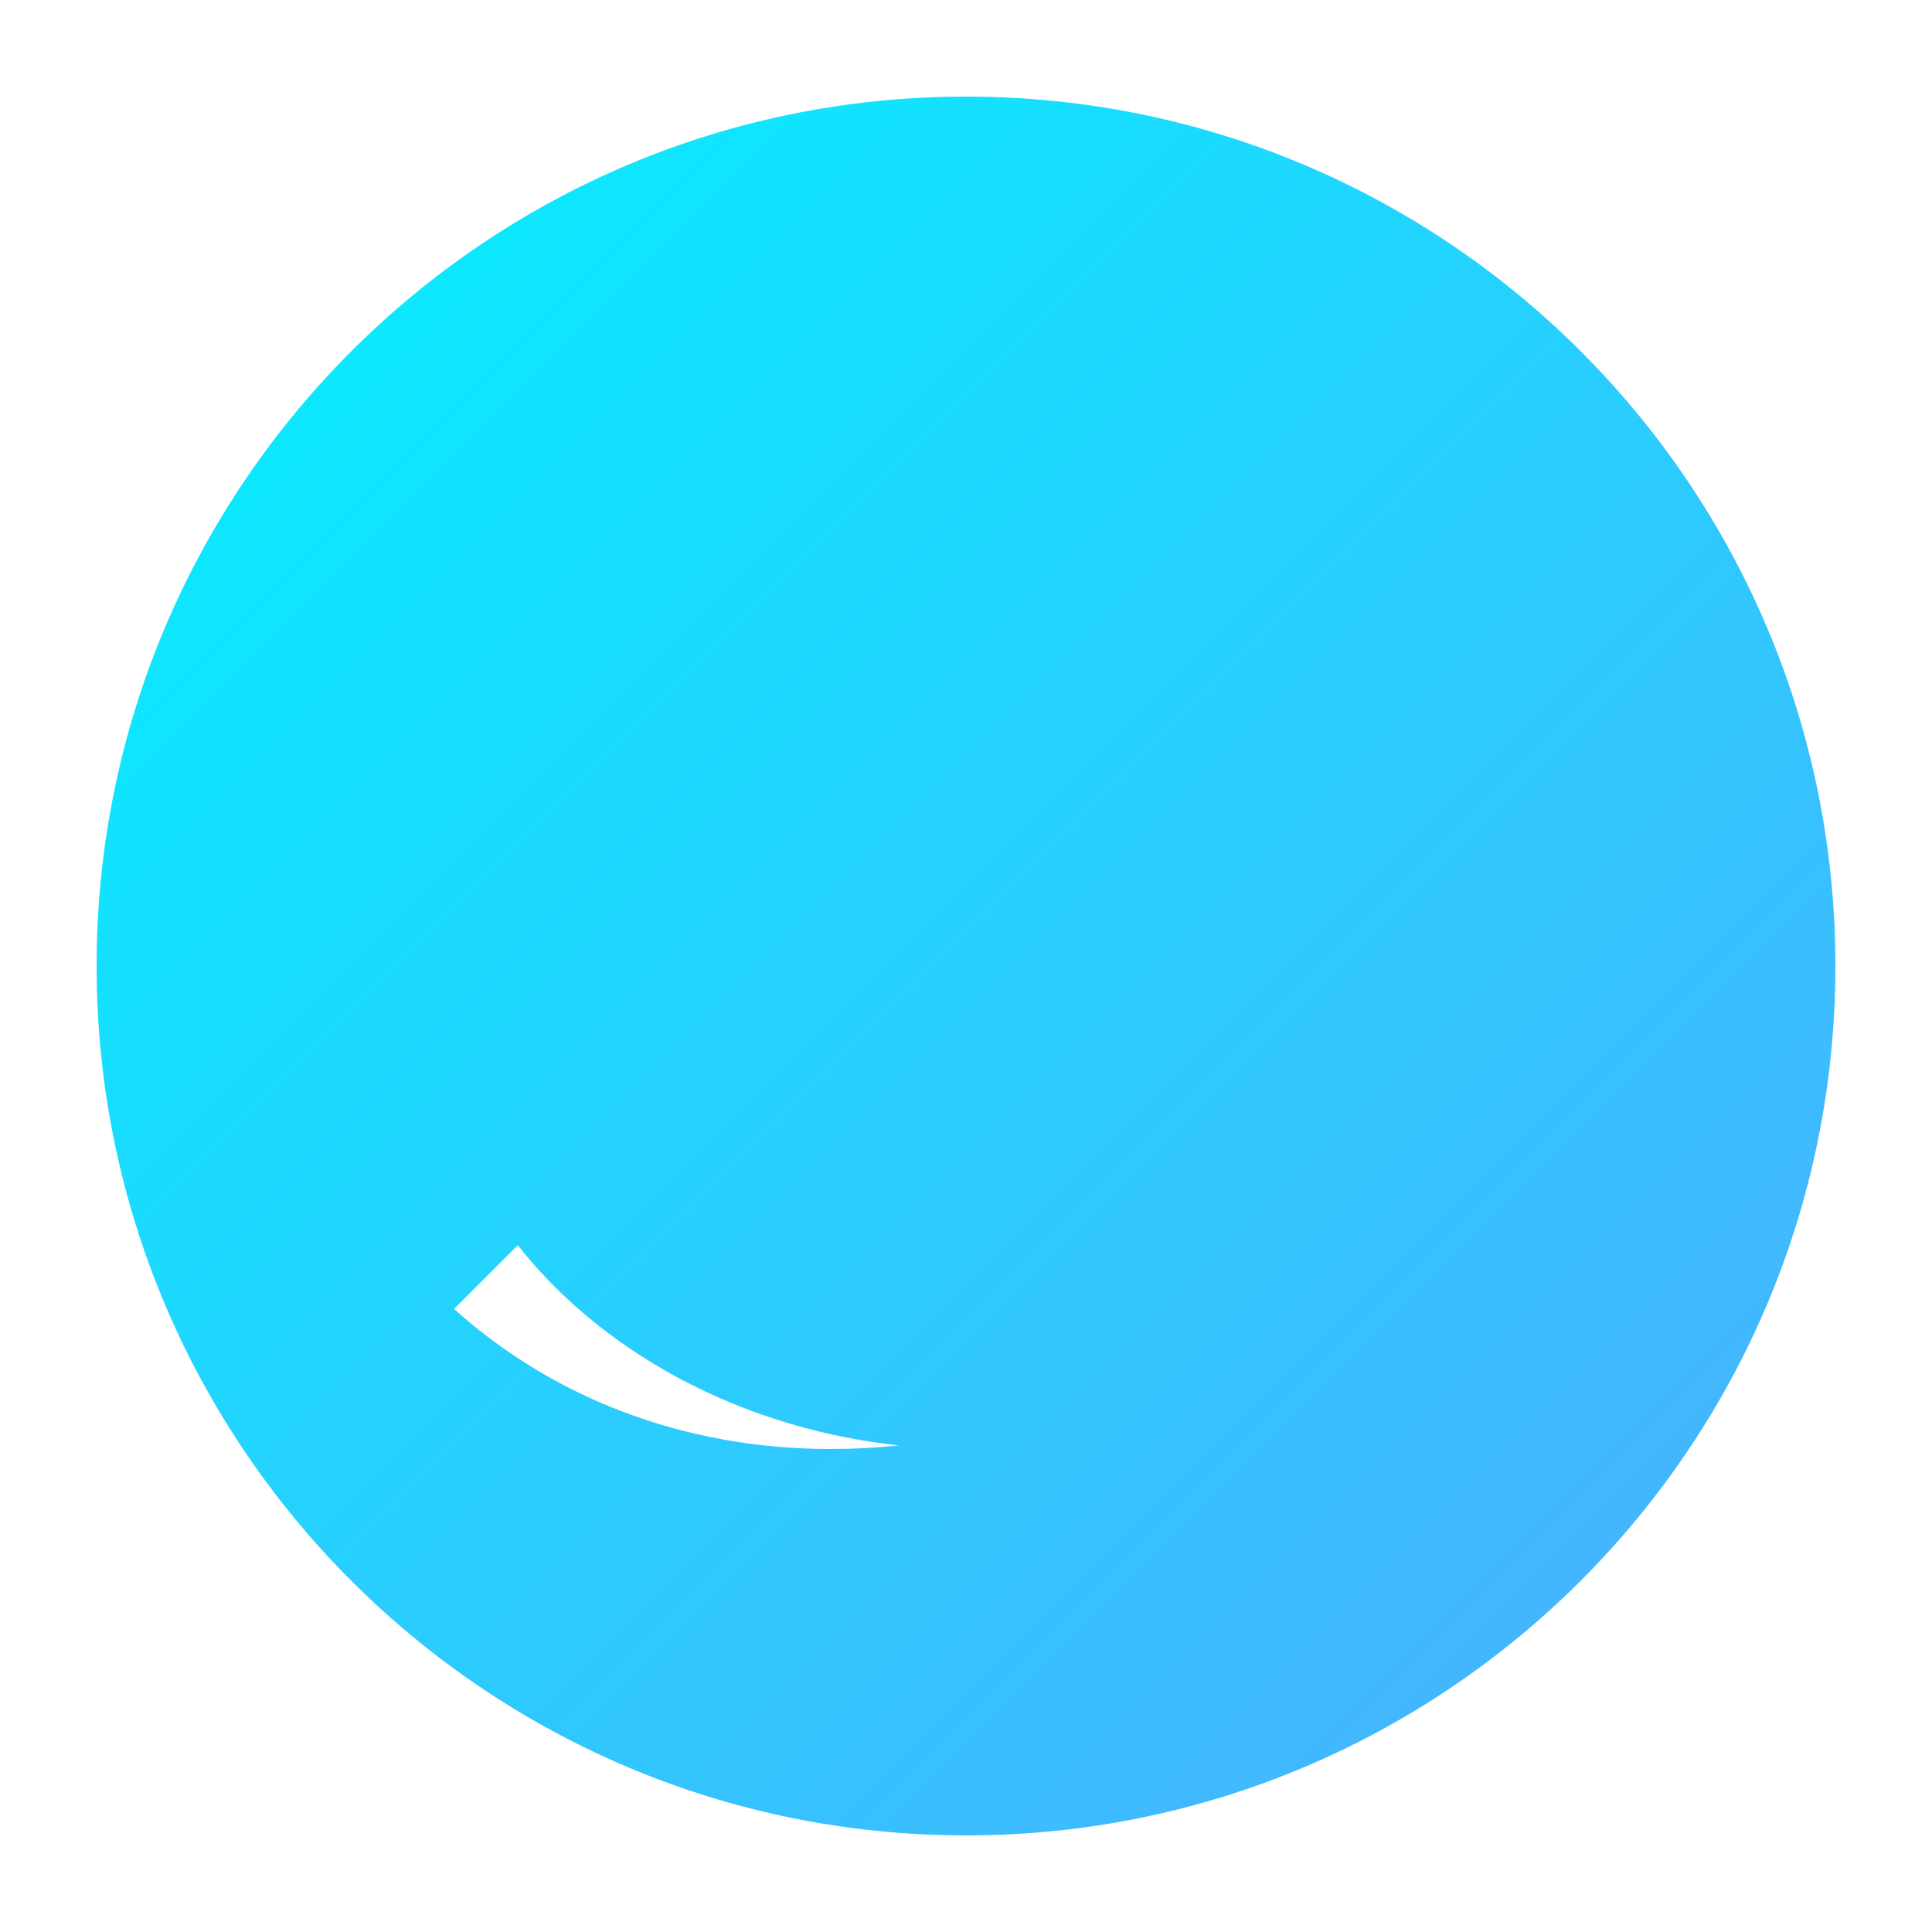
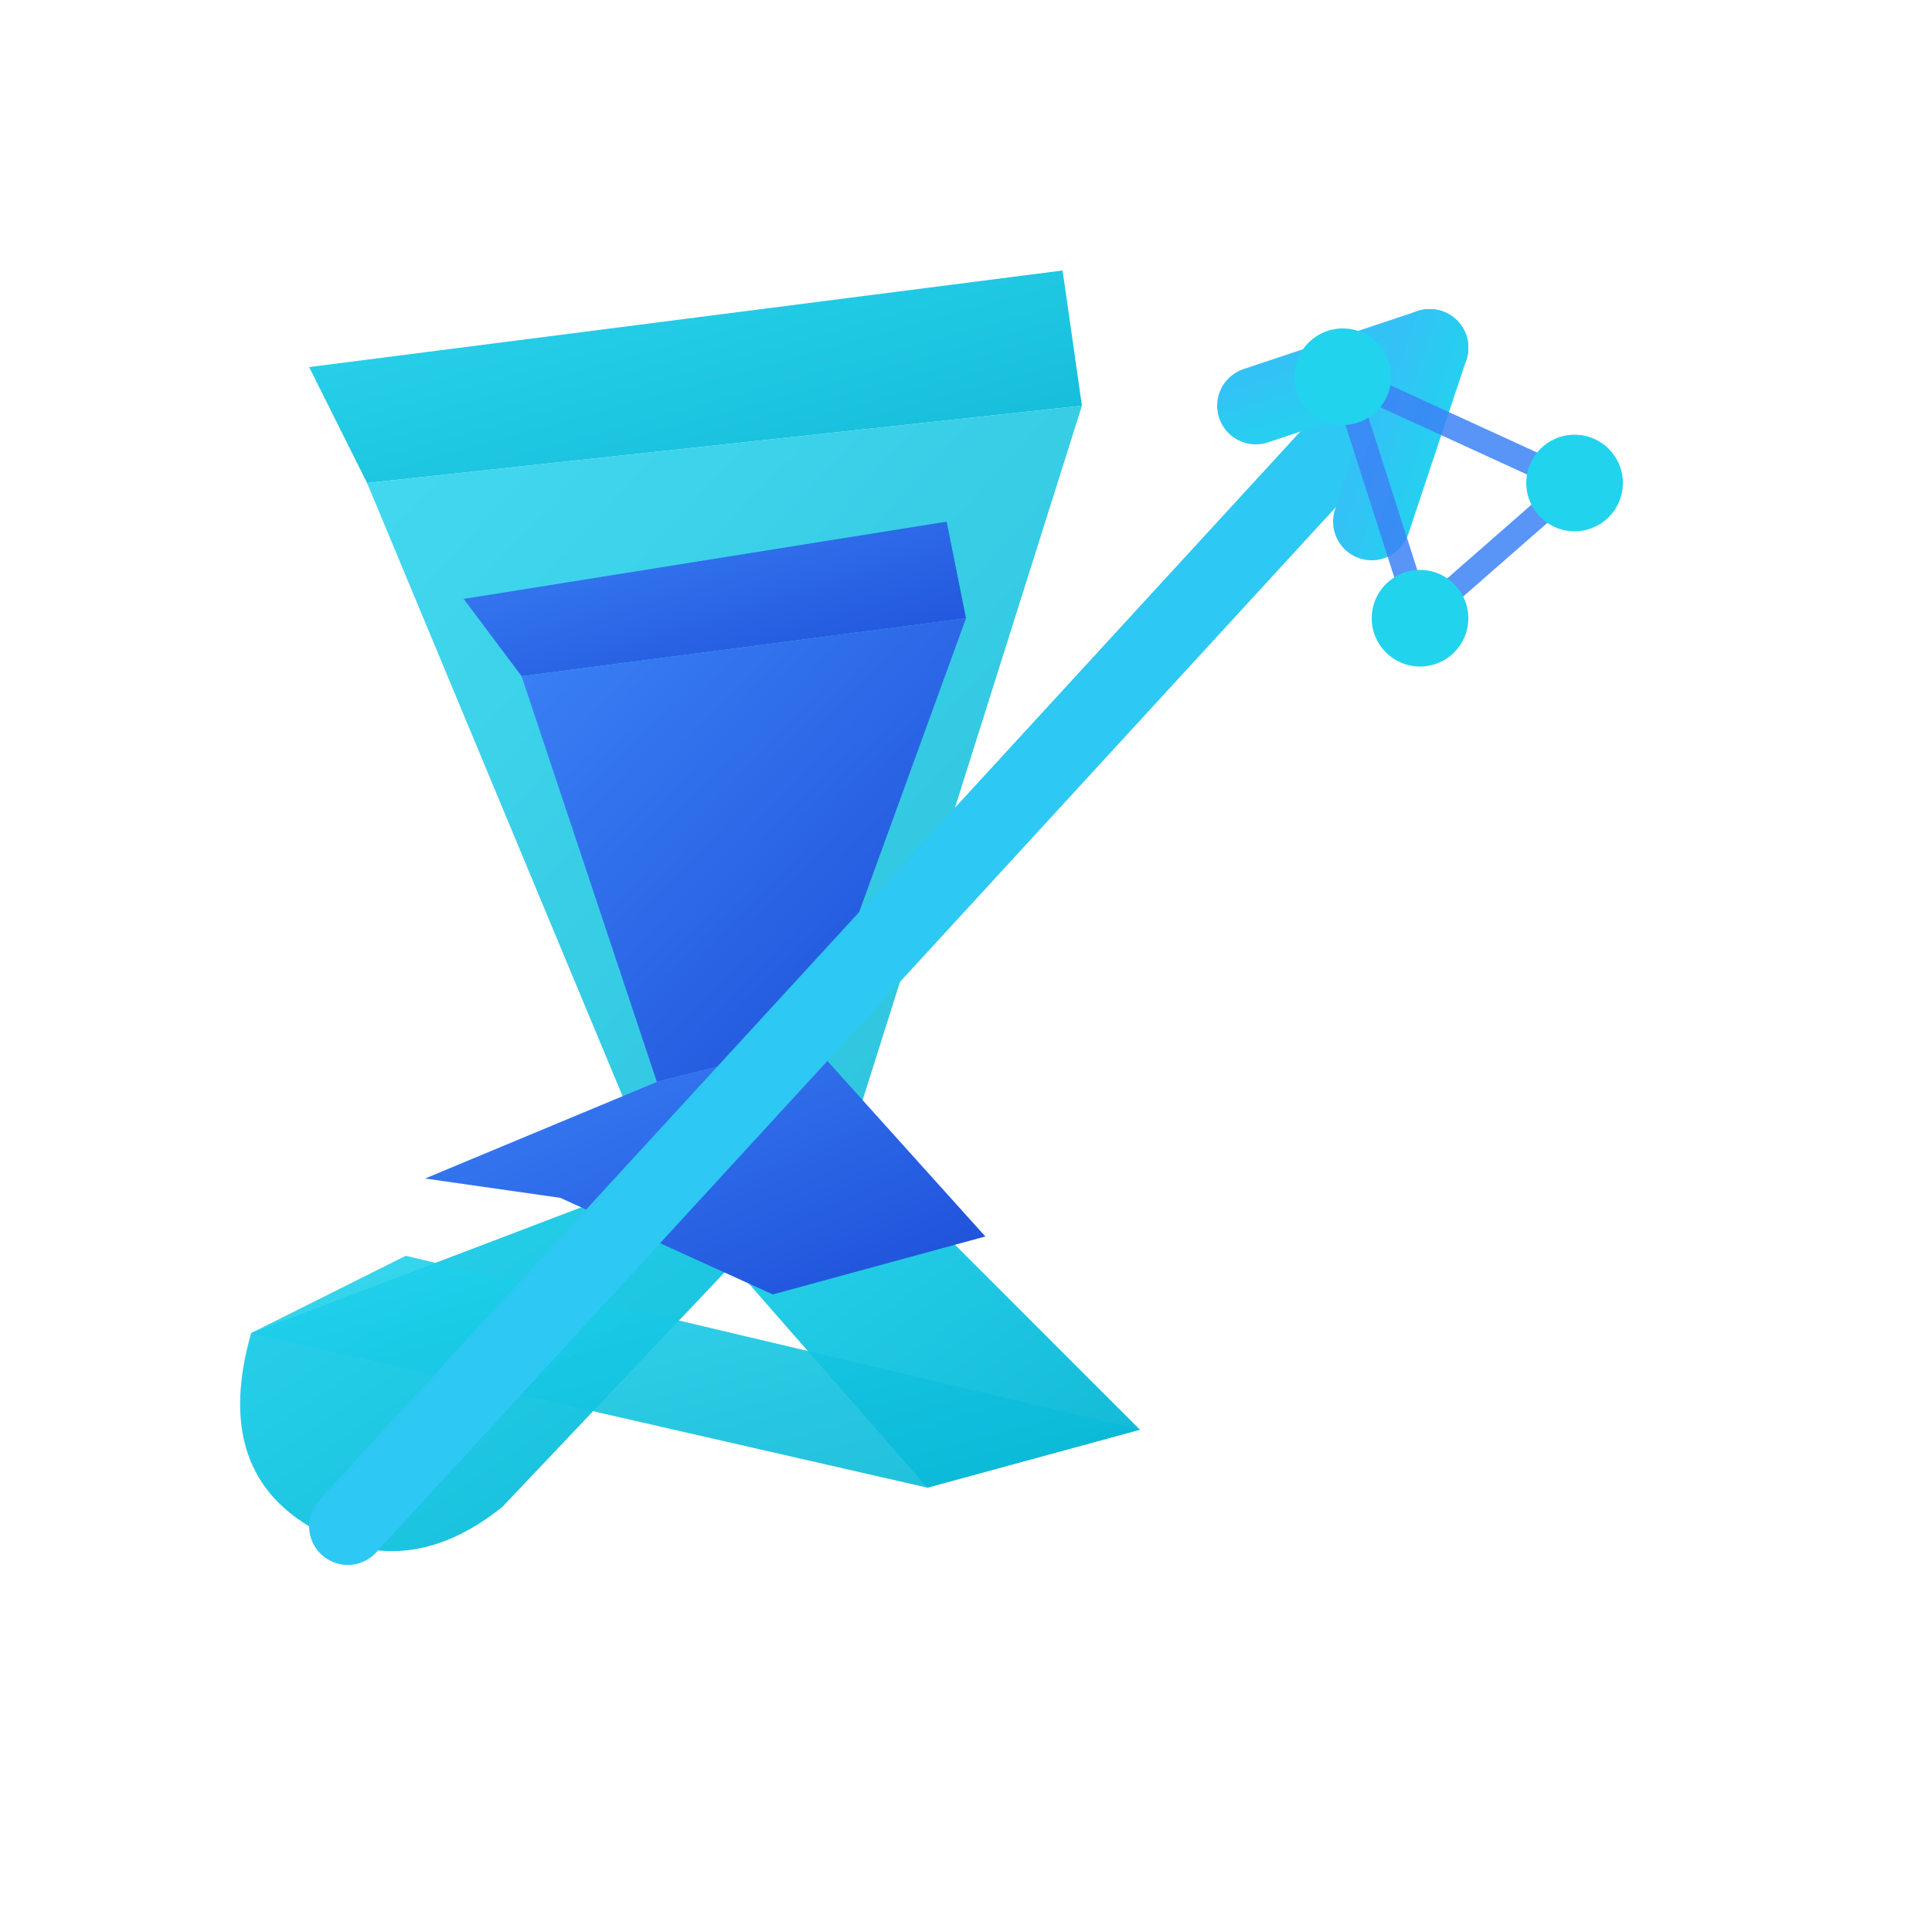
- <svg xmlns="http://www.w3.org/2000/svg" viewBox="0 0 40 40" width="100%" height="100%">
+ <svg xmlns="http://www.w3.org/2000/svg" viewBox="0 0 200 200" width="100%" height="100%" fill="none">
  <defs>
-     <linearGradient id="sodareGrad" x1="0%" y1="0%" x2="100%" y2="100%">
-       <stop offset="0%" stop-color="#00F2FE" />
-       <stop offset="100%" stop-color="#4FACFE" />
+     <linearGradient id="zcg" x1="0%" y1="0%" x2="100%" y2="100%">
+       <stop offset="0%" stop-color="#22d3ee" />
+       <stop offset="100%" stop-color="#06b6d4" />
+     </linearGradient>
+     <linearGradient id="zbg" x1="0%" y1="0%" x2="100%" y2="100%">
+       <stop offset="0%" stop-color="#3b82f6" />
+       <stop offset="100%" stop-color="#1d4ed8" />
+     </linearGradient>
+     <linearGradient id="zag" x1="100%" y1="100%" x2="0%" y2="0%">
+       <stop offset="0%" stop-color="#22d3ee" />
+       <stop offset="100%" stop-color="#38bdf8" />
    </linearGradient>
  </defs>
-   <path fill="url(#sodareGrad)" d="M20 2C10.06 2 2 10.06 2 20s8.06 18 18 18s18-8.06 18-18S29.94 2 20 2zm6.2 24.3c-2.4 2.4-5.6 3.7-9 3.7c-3.1 0-5.8-1.1-7.8-2.9c.9-.9 1.8-1.8 2.7-2.7c1.3.9 3.1 1.6 5.1 1.6c4.5 0 8.1-3.6 8.1-8.1s-3.6-8.1-8.1-8.1c-2.4 0-4.6 1.1-6.1 2.8c.8.9 1.6 1.7 2.4 2.5c.9-1 2.2-1.7 3.7-1.7c2.5 0 4.5 2 4.5 4.5s-2 4.5-4.5 4.5c-.8 0-1.5-.2-2.1-.6L9 21.8C9.6 26.4 14.4 30 20 30c5.6 0 10.4-3.6 11-8.2l-4.8 2.5z" />
+   <path d="M 32 38 L 110 28 L 112 42 L 38 50 Z" fill="url(#zcg)" opacity="0.95" />
+   <path d="M 38 50 L 112 42 L 88 118 L 68 122 Z" fill="url(#zcg)" opacity="0.85" />
+   <path d="M 26 138 Q 22 152 32 158 Q 42 164 52 156 L 88 118 L 68 122 Z" fill="url(#zcg)" opacity="0.95" />
+   <path d="M 68 122 L 88 118 L 118 148 L 96 154 Z" fill="url(#zcg)" opacity="0.95" />
+   <path d="M 26 138 L 96 154 L 118 148 L 42 130 Z" fill="url(#zcg)" opacity="0.9" />
+   <path d="M 48 62 L 98 54 L 100 64 L 54 70 Z" fill="url(#zbg)" />
+   <path d="M 54 70 L 100 64 L 84 108 L 68 112 Z" fill="url(#zbg)" />
+   <path d="M 44 122 L 68 112 L 84 108 L 102 128 L 80 134 L 58 124 Z" fill="url(#zbg)" />
+   <path d="M 36 158 L 148 36" stroke="url(#zag)" stroke-width="8" stroke-linecap="round" />
+   <path d="M 148 36 L 130 42" stroke="url(#zag)" stroke-width="8" stroke-linecap="round" />
+   <path d="M 148 36 L 142 54" stroke="url(#zag)" stroke-width="8" stroke-linecap="round" />
+   <line x1="139" y1="39" x2="163" y2="50" stroke="#3b82f6" stroke-width="2.5" opacity="0.85" />
+   <line x1="163" y1="50" x2="147" y2="64" stroke="#3b82f6" stroke-width="2.5" opacity="0.85" />
+   <line x1="147" y1="64" x2="139" y2="39" stroke="#3b82f6" stroke-width="2.5" opacity="0.85" />
+   <circle cx="139" cy="39" r="5" fill="#22d3ee" />
+   <circle cx="163" cy="50" r="5" fill="#22d3ee" />
+   <circle cx="147" cy="64" r="5" fill="#22d3ee" />
</svg>
